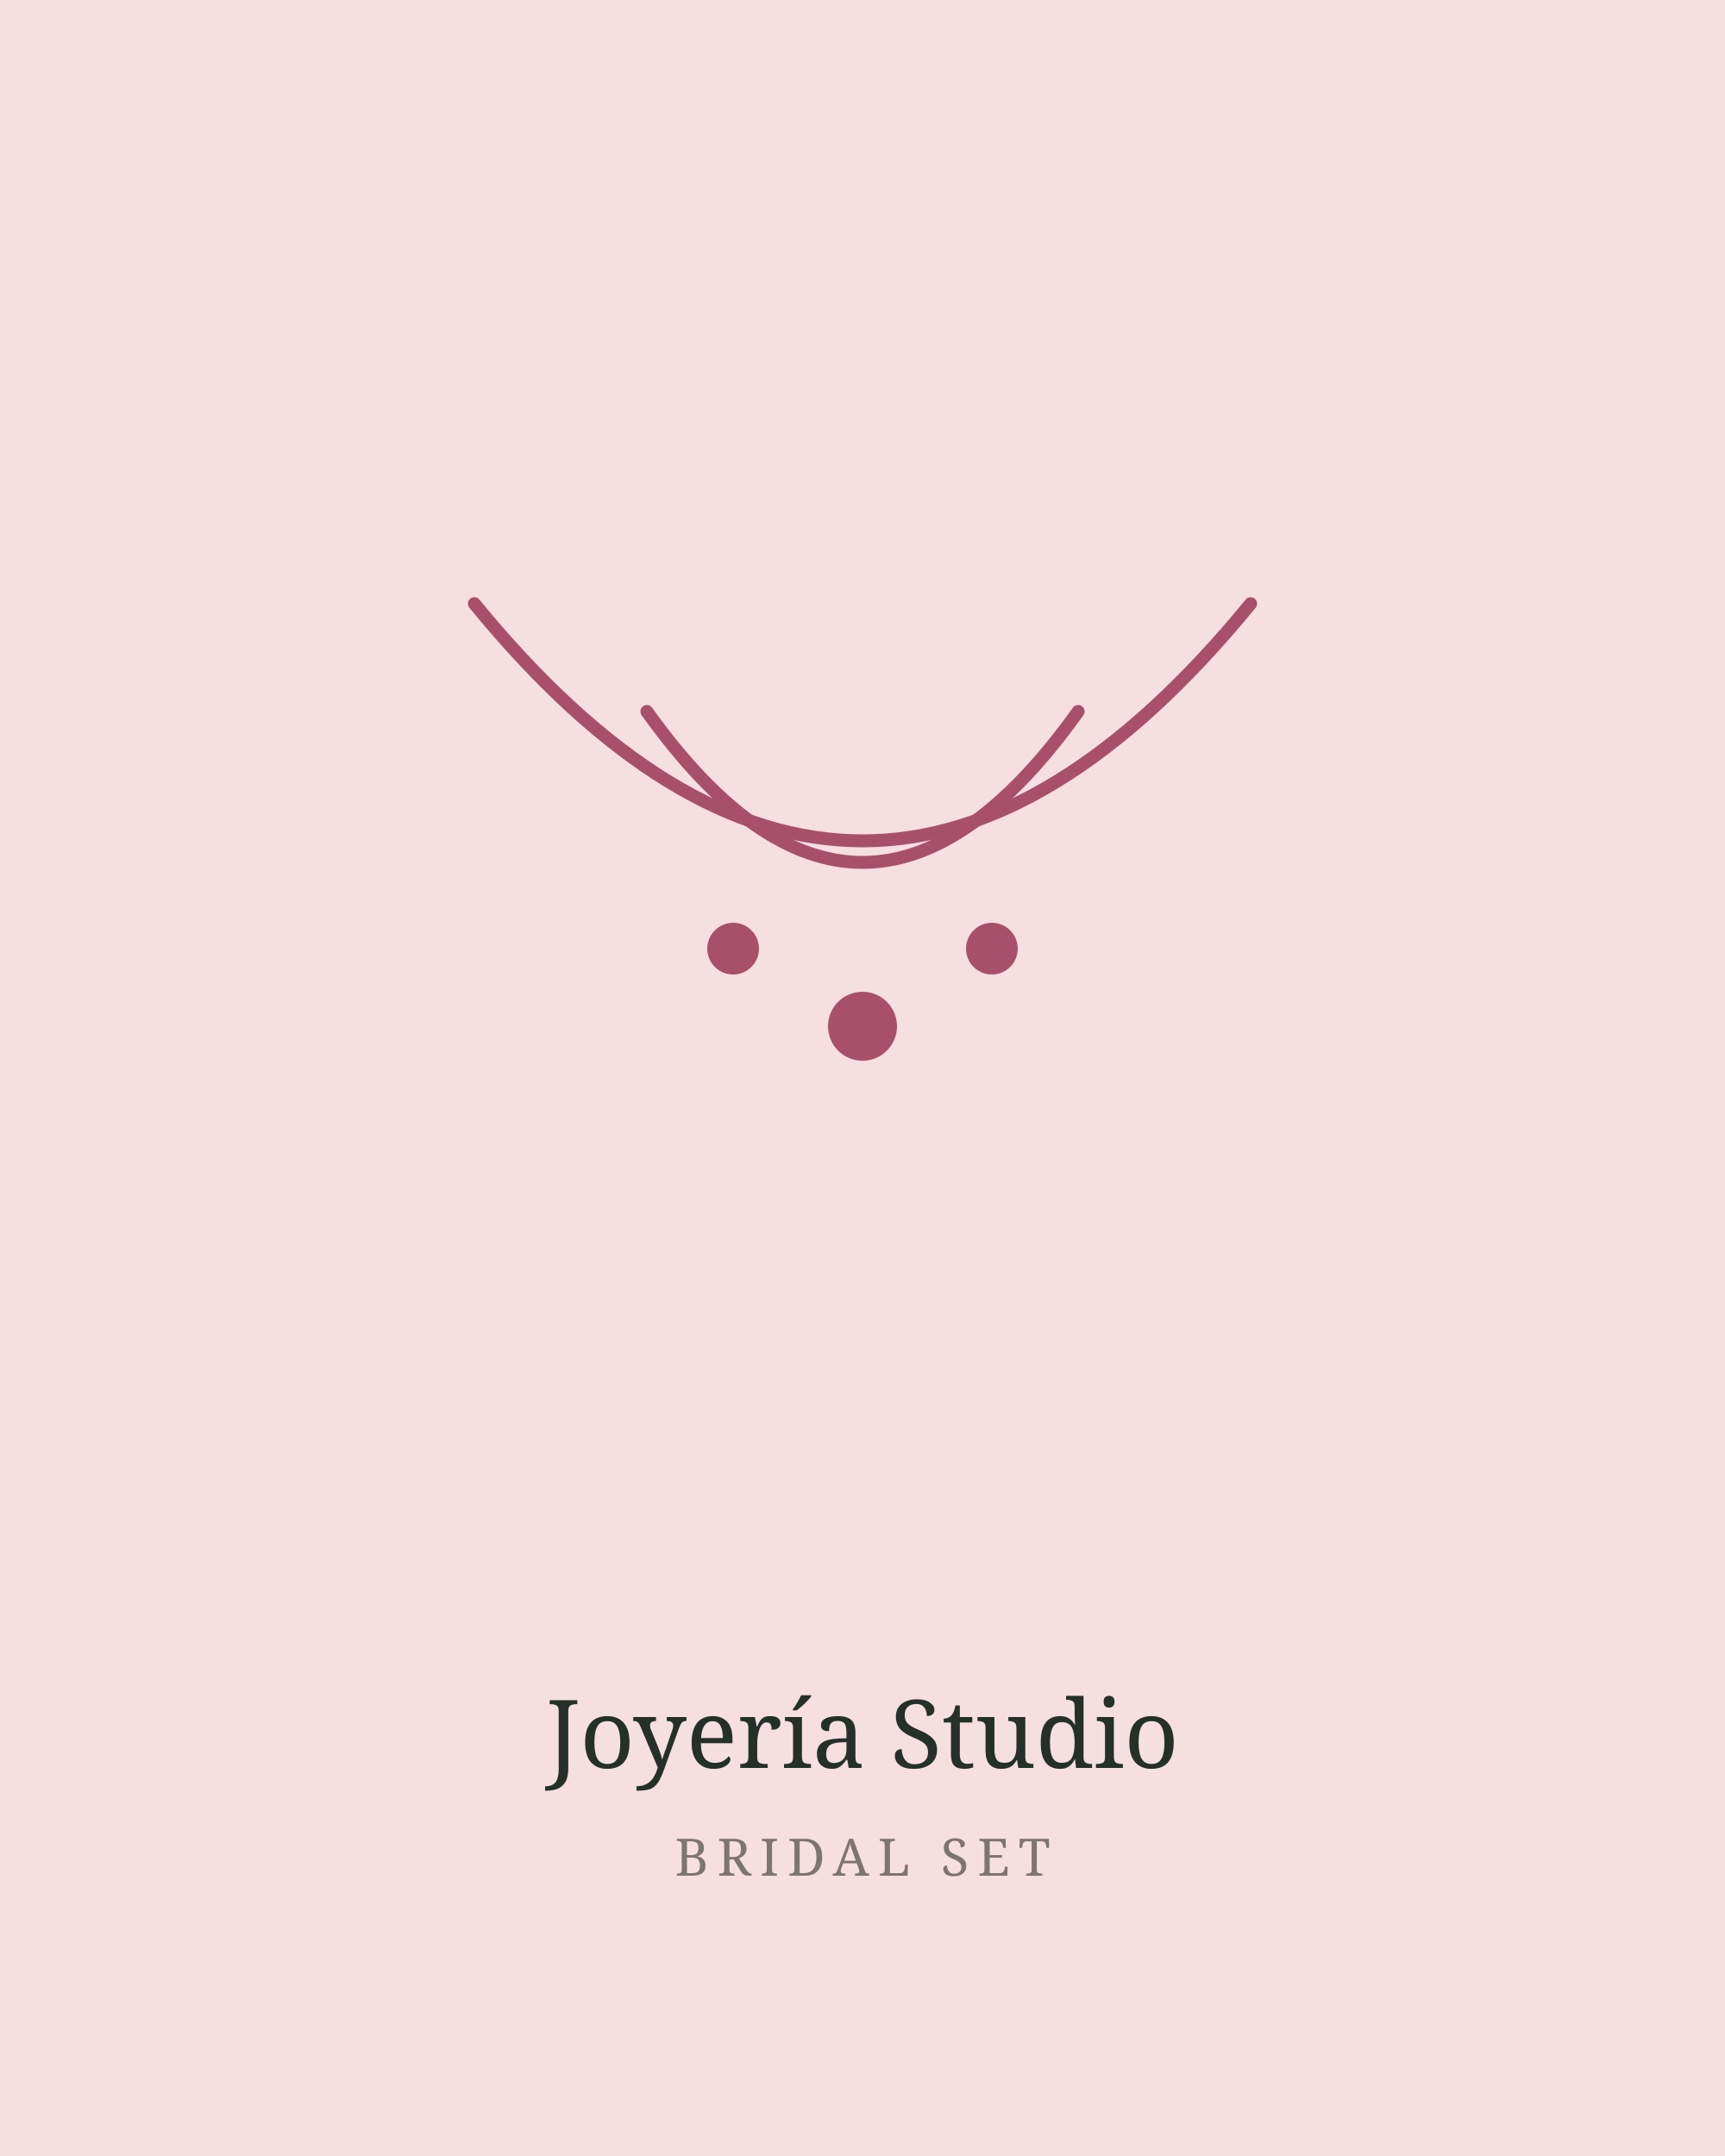
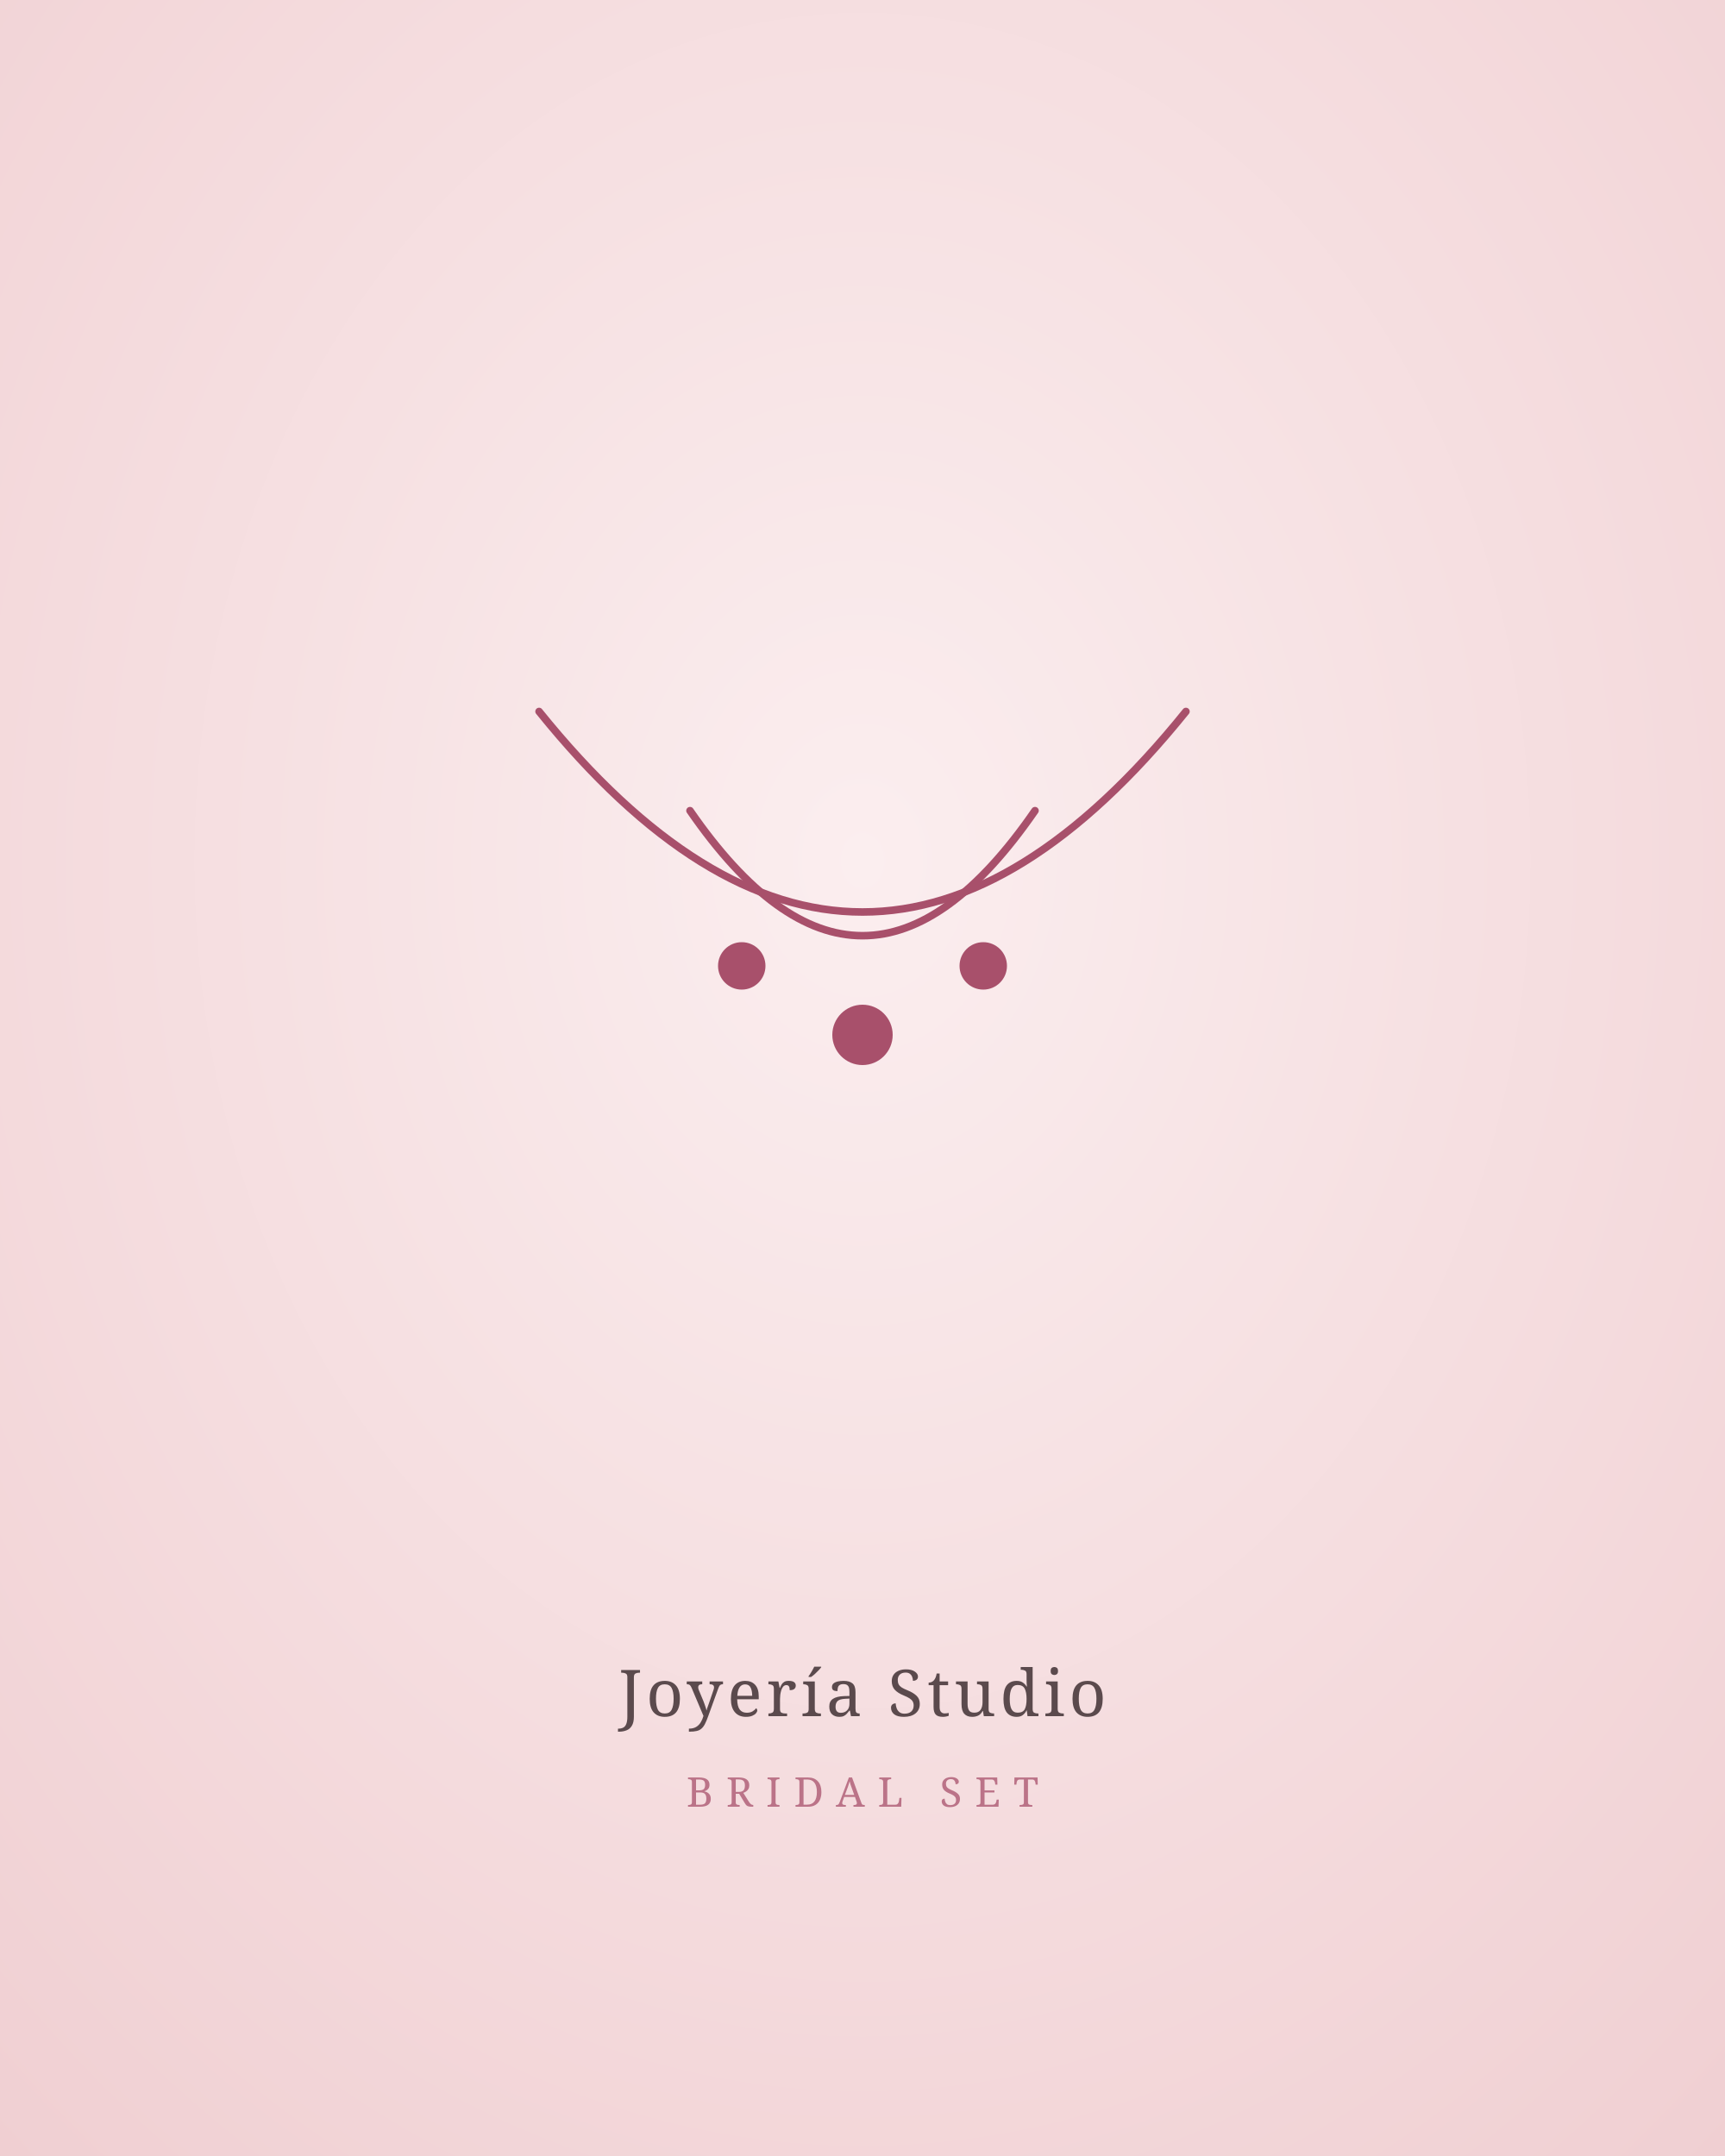
<svg xmlns="http://www.w3.org/2000/svg" width="400" height="500" viewBox="0 0 400 500">
-   <rect width="400" height="500" fill="#f6dfe0" />
-   <g stroke="#a8506b" stroke-width="3" fill="none" stroke-linecap="round">
-     <path d="M110 140 Q200 250 290 140" />
-     <path d="M150 165 Q200 235 250 165" />
-     <circle cx="170" cy="220" r="6" fill="#a8506b" stroke="none" />
-     <circle cx="200" cy="238" r="8" fill="#a8506b" stroke="none" />
-     <circle cx="230" cy="220" r="6" fill="#a8506b" stroke="none" />
+   <defs>
+     <radialGradient id="bg-bridal" cx="50%" cy="40%" r="78%">
+       <stop offset="0%" stop-color="#fbeeef" />
+       <stop offset="100%" stop-color="#f0cfd2" />
+     </radialGradient>
+   </defs>
+   <rect width="400" height="500" fill="url(#bg-bridal)" />
+   <g stroke="#a8506b" stroke-width="1.75" fill="none" stroke-linecap="round">
+     <path d="M125 165 Q200 258 275 165" />
+     <path d="M160 188 Q200 246 240 188" />
+     <circle cx="172" cy="224" r="5.5" fill="#a8506b" stroke="none" />
+     <circle cx="200" cy="240" r="7" fill="#a8506b" stroke="none" />
+     <circle cx="228" cy="224" r="5.5" fill="#a8506b" stroke="none" />
  </g>
-   <text x="200" y="410" text-anchor="middle" font-family="Georgia, serif" font-size="22" fill="#24302a">Joyería Studio</text>
-   <text x="200" y="435" text-anchor="middle" font-family="Georgia, serif" font-size="12" letter-spacing="2" fill="#7c7570">BRIDAL SET</text>
+   <text x="200" y="398" text-anchor="middle" font-family="Georgia, serif" font-size="15" letter-spacing="1" fill="#5b4a4d">Joyería Studio</text>
+   <text x="200" y="419" text-anchor="middle" font-family="Georgia, serif" font-size="9.5" letter-spacing="3" fill="#a8506b" opacity="0.75">BRIDAL SET</text>
</svg>
